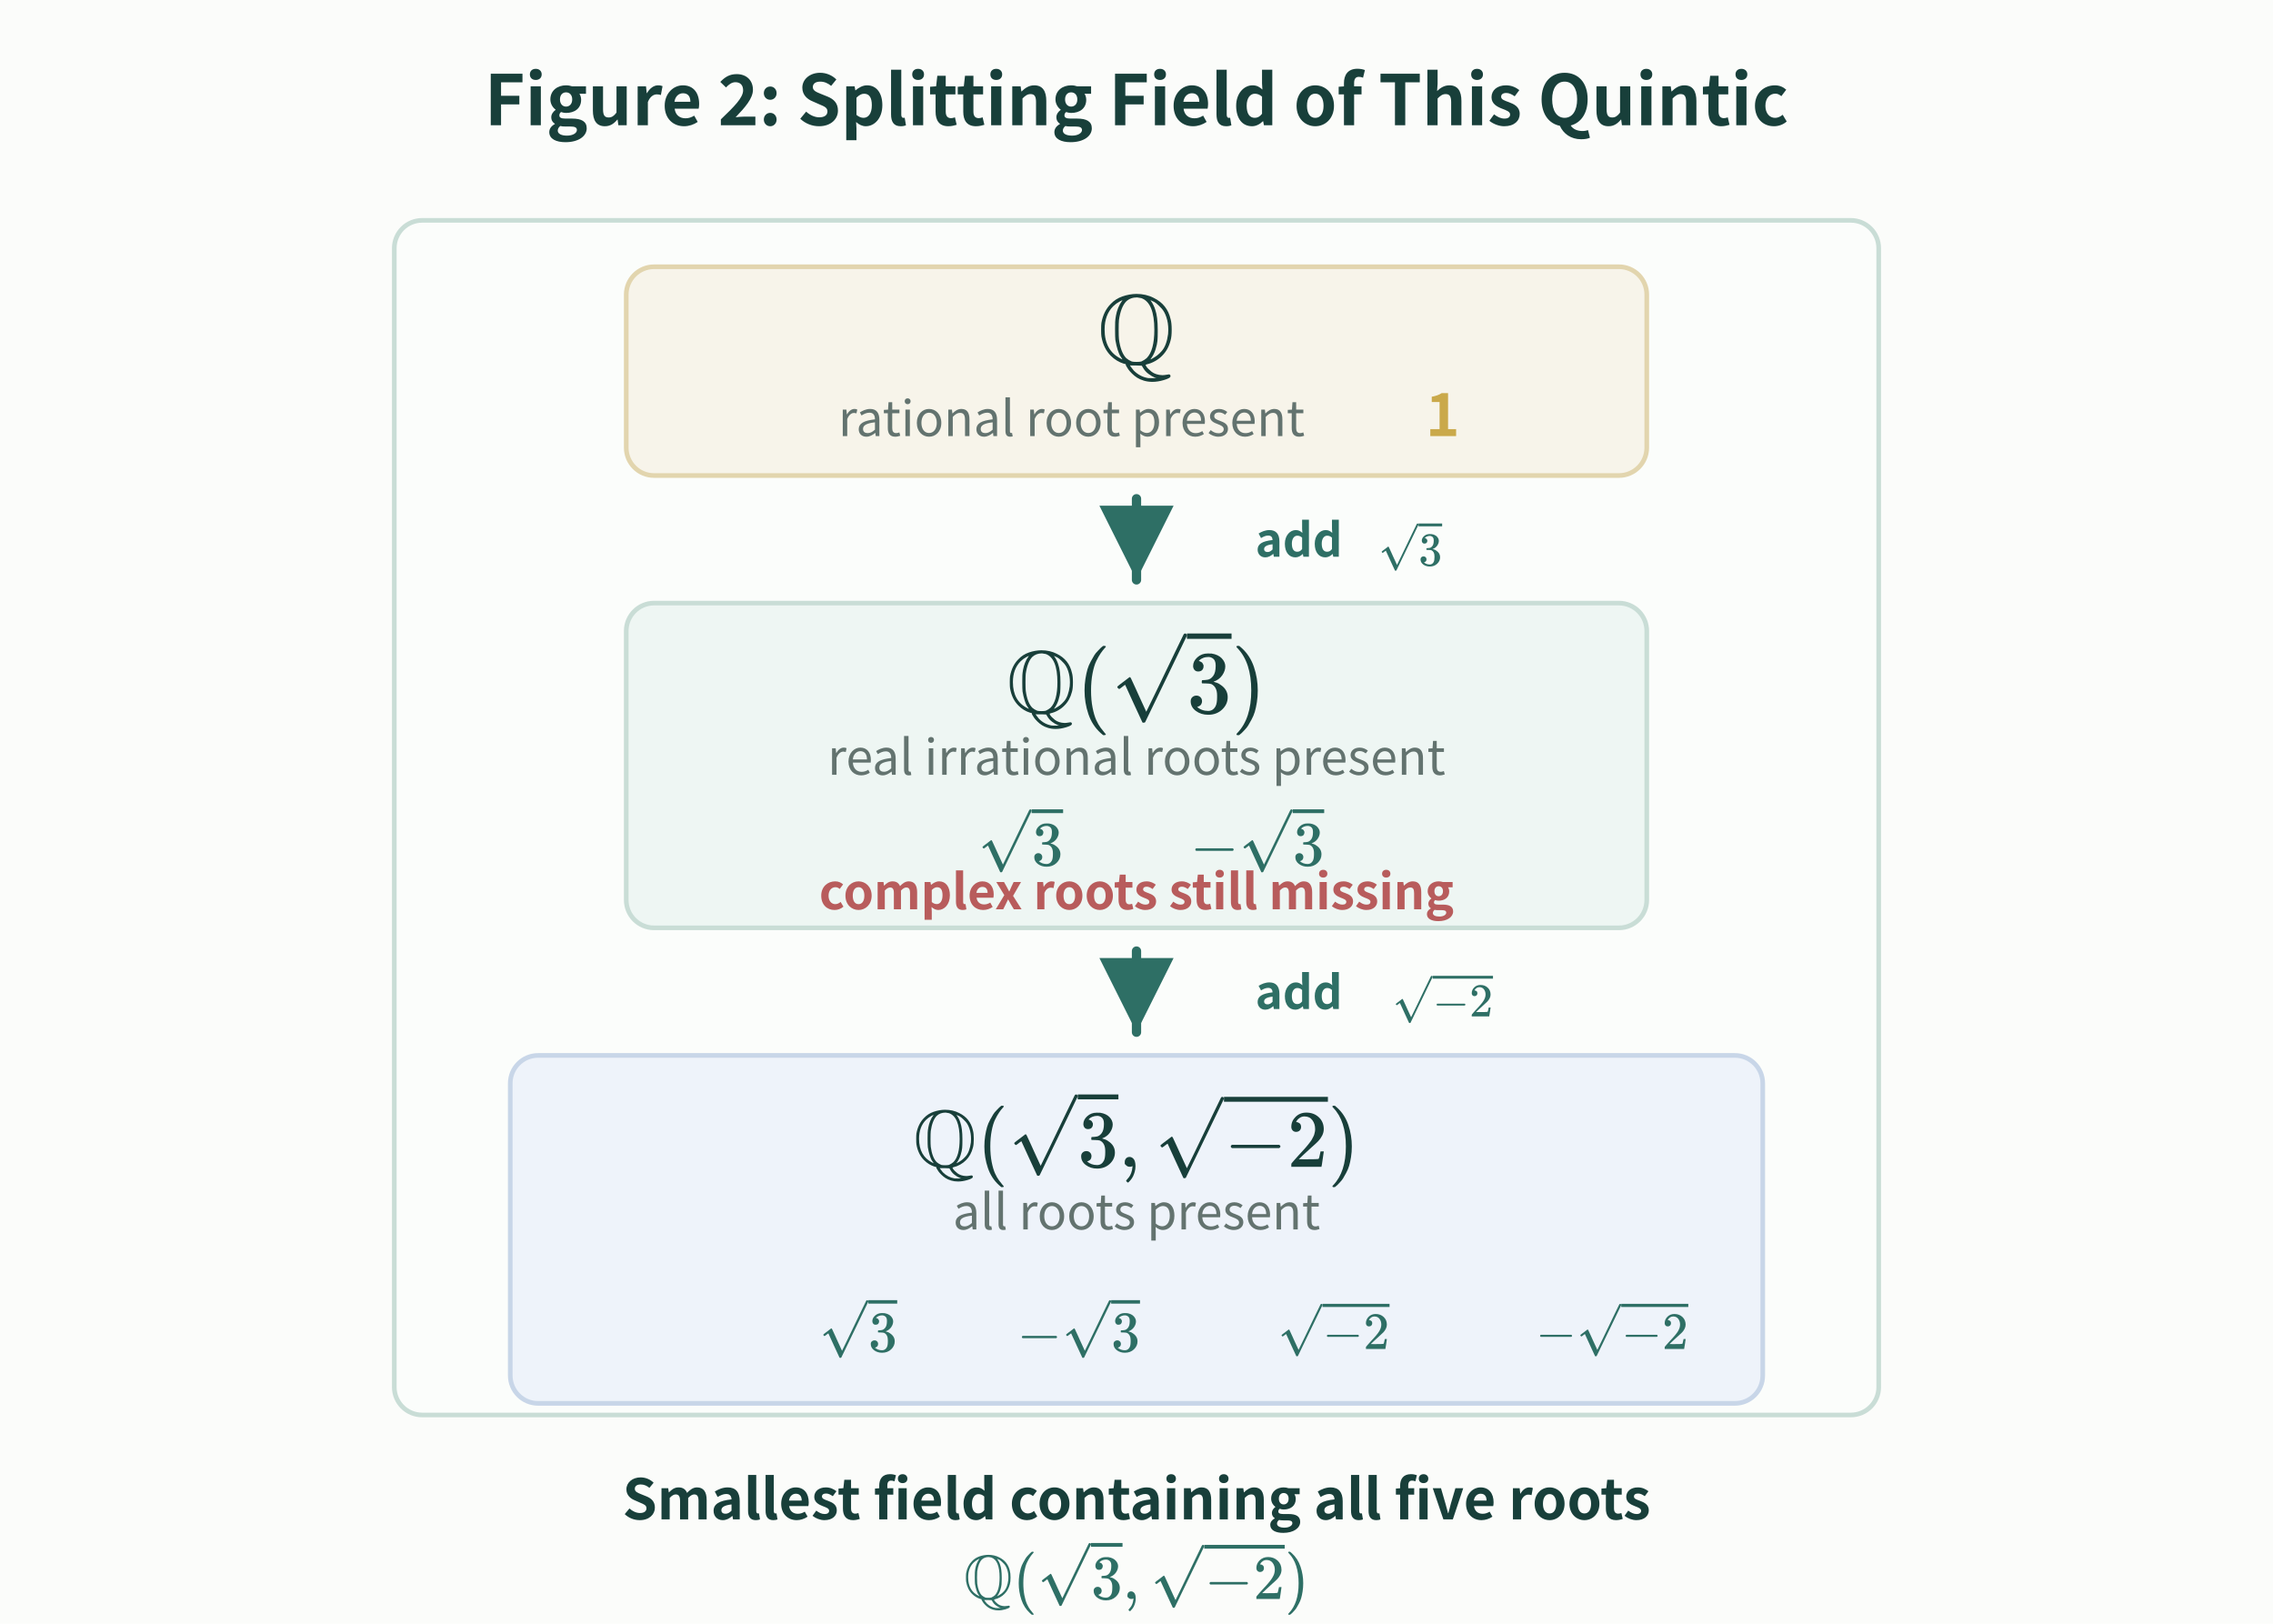
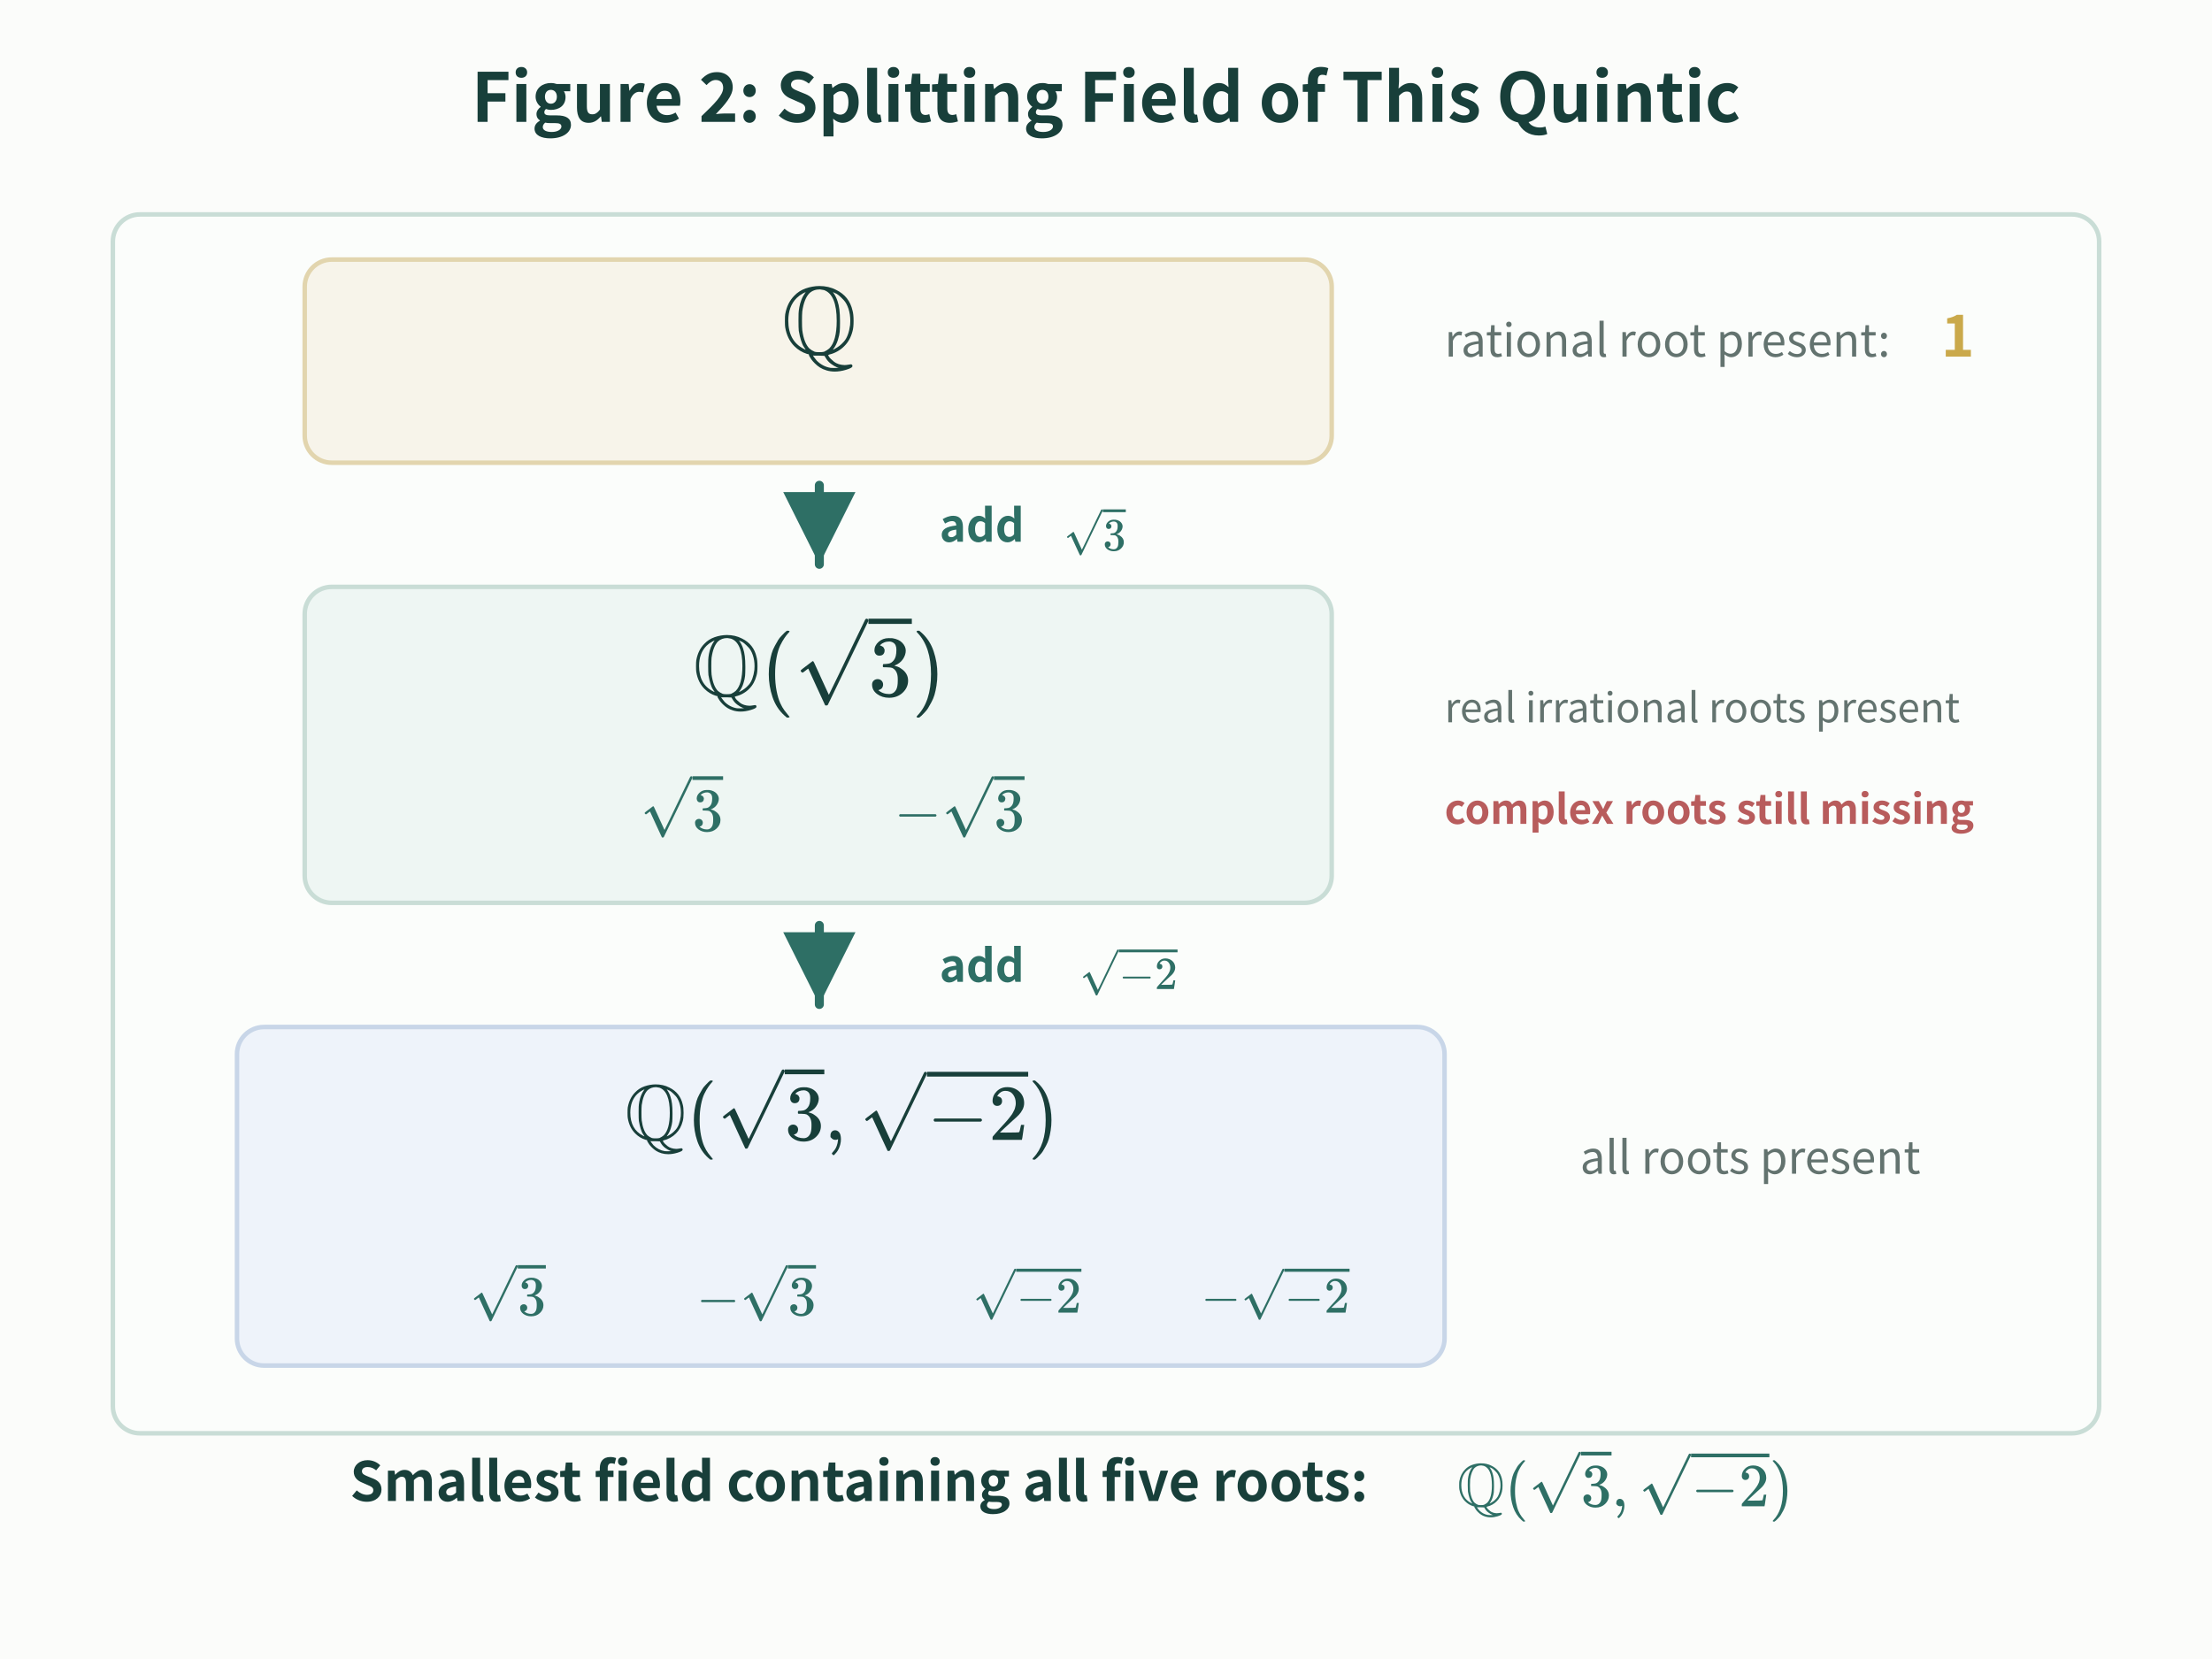
- <svg xmlns="http://www.w3.org/2000/svg" width="980" height="700" viewBox="0 0 980 700" role="img" aria-label="Figure 2: Splitting Field of This Quintic">
+ <svg xmlns="http://www.w3.org/2000/svg" width="980" height="735" viewBox="0 0 980 735" role="img" aria-label="Figure 2: Splitting Field of This Quintic">
  <rect width="100%" height="100%" fill="#fbfcfa" />
  <defs>
    <marker id="arrow" markerWidth="12" markerHeight="12" refX="10" refY="6" orient="auto">
      <path d="M2,2 L10,6 L2,10 Z" fill="#2e6f65" />
    </marker>
  </defs>
  <text x="490" y="54" font-family="Microsoft YaHei, Noto Sans CJK SC, Arial, sans-serif" font-size="30" font-weight="700" fill="#183f3a" text-anchor="middle">Figure 2: Splitting Field of This Quintic</text>
-   <rect x="170" y="95" width="640" height="515" rx="12" fill="#fbfdfb" stroke="#c9ddd6" stroke-width="2" />
-   <rect x="270" y="115" width="440" height="90" rx="12" fill="#f7f4ea" stroke="#e2d5ae" stroke-width="2" />
-   <svg x="473.28" y="126.71" width="33.44" height="37.91" viewBox="0 -701 778 882" color="#183f3a" overflow="visible">
+   <rect x="50" y="95" width="880" height="540" rx="12" fill="#fbfdfb" stroke="#c9ddd6" stroke-width="2" />
+   <rect x="135" y="115" width="455" height="90" rx="12" fill="#f7f4ea" stroke="#e2d5ae" stroke-width="2" />
+   <svg x="346.28" y="126.71" width="33.44" height="37.91" viewBox="0 -701 778 882" color="#183f3a" overflow="visible">
    <g stroke="currentColor" fill="currentColor" stroke-width="0" transform="scale(1,-1)">
      <g data-mml-node="math">
        <g data-mml-node="TeXAtom" data-mjx-texclass="ORD">
          <g data-mml-node="mi">
            <path data-c="211A" d="M480 -10Q480 -13 486 -24T507 -50T541 -80T588 -104T648 -114Q666 -114 688 -110T714 -106Q724 -106 728 -114T729 -130Q723 -145 663 -163T548 -181Q503 -181 463 -169T395 -139T343 -97T307 -56T284 -19L280 -3L262 1Q188 24 131 81Q57 155 37 275Q34 292 34 342T37 410Q58 528 131 601Q179 652 248 676T388 701Q485 701 562 661Q698 595 731 448Q742 410 742 341T731 235Q707 141 646 81Q616 50 575 27T493 -5L480 -10ZM568 342Q568 613 437 659L395 666Q329 666 286 626Q232 570 213 439Q210 408 210 342T213 246Q231 113 286 57Q309 37 342 23Q357 19 389 19Q420 19 437 23Q469 38 491 57Q568 134 568 342ZM174 341V354Q174 393 175 419T183 484T205 561T246 635L249 639Q246 639 224 627T193 608Q189 606 183 601T169 589T155 577Q69 491 69 344Q69 133 231 52Q247 42 247 46Q247 46 246 48Q231 69 222 85T200 141T177 239Q174 269 174 341ZM708 341Q708 410 689 467T640 556T588 606T546 630Q532 638 531 638Q530 638 531 635Q563 590 577 543Q602 472 602 341V316Q602 264 599 230T580 144T531 48Q529 44 532 45T546 52Q575 68 596 84T642 128T683 200T706 299Q708 327 708 341ZM391 -17H333Q329 -15 326 -15Q324 -15 324 -17Q324 -21 362 -68Q424 -130 506 -143Q518 -144 544 -144Q569 -144 577 -143L589 -141L575 -139Q544 -127 509 -101T453 -37L442 -19L391 -17Z" />
          </g>
        </g>
      </g>
    </g>
  </svg>
-   <text x="462" y="188" font-family="Microsoft YaHei, Noto Sans CJK SC, Arial, sans-serif" font-size="21" font-weight="400" fill="#63736f" text-anchor="middle">rational root present</text>
-   <text x="622" y="188" font-family="Microsoft YaHei, Noto Sans CJK SC, Arial, sans-serif" font-size="25" font-weight="700" fill="#caa94b" text-anchor="middle">1</text>
-   <line x1="490" y1="215" x2="490" y2="250" stroke="#2e6f65" stroke-width="4" stroke-linecap="round" marker-end="url(#arrow)" />
-   <text x="560" y="240" font-family="Microsoft YaHei, Noto Sans CJK SC, Arial, sans-serif" font-size="20" font-weight="700" fill="#2e6f65" text-anchor="middle">add</text>
-   <svg x="594.23" y="224.46" width="27.55" height="21.58" viewBox="0 -949 1353 1060" color="#2e6f65" overflow="visible">
-     <g stroke="currentColor" fill="currentColor" stroke-width="0" transform="scale(1,-1)">
-       <g data-mml-node="math">
-         <g data-mml-node="msqrt">
-           <g transform="translate(853,0)">
-             <g data-mml-node="mn">
-               <path data-c="33" d="M127 463Q100 463 85 480T69 524Q69 579 117 622T233 665Q268 665 277 664Q351 652 390 611T430 522Q430 470 396 421T302 350L299 348Q299 347 308 345T337 336T375 315Q457 262 457 175Q457 96 395 37T238 -22Q158 -22 100 21T42 130Q42 158 60 175T105 193Q133 193 151 175T169 130Q169 119 166 110T159 94T148 82T136 74T126 70T118 67L114 66Q165 21 238 21Q293 21 321 74Q338 107 338 175V195Q338 290 274 322Q259 328 213 329L171 330L168 332Q166 335 166 348Q166 366 174 366Q202 366 232 371Q266 376 294 413T322 525V533Q322 590 287 612Q265 626 240 626Q208 626 181 615T143 592T132 580H135Q138 579 143 578T153 573T165 566T175 555T183 540T186 520Q186 498 172 481T127 463Z" />
-             </g>
-           </g>
-           <g data-mml-node="mo" transform="translate(0,89)">
-             <path data-c="221A" d="M95 178Q89 178 81 186T72 200T103 230T169 280T207 309Q209 311 212 311H213Q219 311 227 294T281 177Q300 134 312 108L397 -77Q398 -77 501 136T707 565T814 786Q820 800 834 800Q841 800 846 794T853 782V776L620 293L385 -193Q381 -200 366 -200Q357 -200 354 -197Q352 -195 256 15L160 225L144 214Q129 202 113 190T95 178Z" />
-           </g>
-           <rect width="500" height="60" x="853" y="829" />
-         </g>
-       </g>
-     </g>
-   </svg>
-   <rect x="270" y="260" width="440" height="140" rx="12" fill="#eef6f3" stroke="#c9ddd6" stroke-width="2" />
-   <svg x="434.06" y="270.79" width="111.88" height="46.12" viewBox="0 -949 2909 1199" color="#183f3a" overflow="visible">
+   <text x="640" y="158" font-family="Microsoft YaHei, Noto Sans CJK SC, Arial, sans-serif" font-size="20" font-weight="400" fill="#63736f" text-anchor="start">rational root present:</text>
+   <text x="860" y="158" font-family="Microsoft YaHei, Noto Sans CJK SC, Arial, sans-serif" font-size="25" font-weight="700" fill="#caa94b" text-anchor="start">1</text>
+   <line x1="363" y1="215" x2="363" y2="250" stroke="#2e6f65" stroke-width="4" stroke-linecap="round" marker-end="url(#arrow)" />
+   <text x="435" y="240" font-family="Microsoft YaHei, Noto Sans CJK SC, Arial, sans-serif" font-size="20" font-weight="700" fill="#2e6f65" text-anchor="middle">add</text>
+   <svg x="471.23" y="224.46" width="27.55" height="21.58" viewBox="0 -949 1353 1060" color="#2e6f65" overflow="visible">
+     <g stroke="currentColor" fill="currentColor" stroke-width="0" transform="scale(1,-1)">
+       <g data-mml-node="math">
+         <g data-mml-node="msqrt">
+           <g transform="translate(853,0)">
+             <g data-mml-node="mn">
+               <path data-c="33" d="M127 463Q100 463 85 480T69 524Q69 579 117 622T233 665Q268 665 277 664Q351 652 390 611T430 522Q430 470 396 421T302 350L299 348Q299 347 308 345T337 336T375 315Q457 262 457 175Q457 96 395 37T238 -22Q158 -22 100 21T42 130Q42 158 60 175T105 193Q133 193 151 175T169 130Q169 119 166 110T159 94T148 82T136 74T126 70T118 67L114 66Q165 21 238 21Q293 21 321 74Q338 107 338 175V195Q338 290 274 322Q259 328 213 329L171 330L168 332Q166 335 166 348Q166 366 174 366Q202 366 232 371Q266 376 294 413T322 525V533Q322 590 287 612Q265 626 240 626Q208 626 181 615T143 592T132 580H135Q138 579 143 578T153 573T165 566T175 555T183 540T186 520Q186 498 172 481T127 463Z" />
+             </g>
+           </g>
+           <g data-mml-node="mo" transform="translate(0,89)">
+             <path data-c="221A" d="M95 178Q89 178 81 186T72 200T103 230T169 280T207 309Q209 311 212 311H213Q219 311 227 294T281 177Q300 134 312 108L397 -77Q398 -77 501 136T707 565T814 786Q820 800 834 800Q841 800 846 794T853 782V776L620 293L385 -193Q381 -200 366 -200Q357 -200 354 -197Q352 -195 256 15L160 225L144 214Q129 202 113 190T95 178Z" />
+           </g>
+           <rect width="500" height="60" x="853" y="829" />
+         </g>
+       </g>
+     </g>
+   </svg>
+   <rect x="135" y="260" width="455" height="140" rx="12" fill="#eef6f3" stroke="#c9ddd6" stroke-width="2" />
+   <svg x="307.06" y="271.79" width="111.88" height="46.12" viewBox="0 -949 2909 1199" color="#183f3a" overflow="visible">
    <g stroke="currentColor" fill="currentColor" stroke-width="0" transform="scale(1,-1)">
      <g data-mml-node="math">
        <g data-mml-node="TeXAtom" data-mjx-texclass="ORD">
          <g data-mml-node="mi">
            <path data-c="211A" d="M480 -10Q480 -13 486 -24T507 -50T541 -80T588 -104T648 -114Q666 -114 688 -110T714 -106Q724 -106 728 -114T729 -130Q723 -145 663 -163T548 -181Q503 -181 463 -169T395 -139T343 -97T307 -56T284 -19L280 -3L262 1Q188 24 131 81Q57 155 37 275Q34 292 34 342T37 410Q58 528 131 601Q179 652 248 676T388 701Q485 701 562 661Q698 595 731 448Q742 410 742 341T731 235Q707 141 646 81Q616 50 575 27T493 -5L480 -10ZM568 342Q568 613 437 659L395 666Q329 666 286 626Q232 570 213 439Q210 408 210 342T213 246Q231 113 286 57Q309 37 342 23Q357 19 389 19Q420 19 437 23Q469 38 491 57Q568 134 568 342ZM174 341V354Q174 393 175 419T183 484T205 561T246 635L249 639Q246 639 224 627T193 608Q189 606 183 601T169 589T155 577Q69 491 69 344Q69 133 231 52Q247 42 247 46Q247 46 246 48Q231 69 222 85T200 141T177 239Q174 269 174 341ZM708 341Q708 410 689 467T640 556T588 606T546 630Q532 638 531 638Q530 638 531 635Q563 590 577 543Q602 472 602 341V316Q602 264 599 230T580 144T531 48Q529 44 532 45T546 52Q575 68 596 84T642 128T683 200T706 299Q708 327 708 341ZM391 -17H333Q329 -15 326 -15Q324 -15 324 -17Q324 -21 362 -68Q424 -130 506 -143Q518 -144 544 -144Q569 -144 577 -143L589 -141L575 -139Q544 -127 509 -101T453 -37L442 -19L391 -17Z" />
          </g>
        </g>
        <g data-mml-node="mo" transform="translate(778,0)">
          <path data-c="28" d="M94 250Q94 319 104 381T127 488T164 576T202 643T244 695T277 729T302 750H315H319Q333 750 333 741Q333 738 316 720T275 667T226 581T184 443T167 250T184 58T225 -81T274 -167T316 -220T333 -241Q333 -250 318 -250H315H302L274 -226Q180 -141 137 -14T94 250Z" />
        </g>
        <g data-mml-node="msqrt" transform="translate(1167,0)">
          <g transform="translate(853,0)">
            <g data-mml-node="mn">
              <path data-c="33" d="M127 463Q100 463 85 480T69 524Q69 579 117 622T233 665Q268 665 277 664Q351 652 390 611T430 522Q430 470 396 421T302 350L299 348Q299 347 308 345T337 336T375 315Q457 262 457 175Q457 96 395 37T238 -22Q158 -22 100 21T42 130Q42 158 60 175T105 193Q133 193 151 175T169 130Q169 119 166 110T159 94T148 82T136 74T126 70T118 67L114 66Q165 21 238 21Q293 21 321 74Q338 107 338 175V195Q338 290 274 322Q259 328 213 329L171 330L168 332Q166 335 166 348Q166 366 174 366Q202 366 232 371Q266 376 294 413T322 525V533Q322 590 287 612Q265 626 240 626Q208 626 181 615T143 592T132 580H135Q138 579 143 578T153 573T165 566T175 555T183 540T186 520Q186 498 172 481T127 463Z" />
            </g>
          </g>
          <g data-mml-node="mo" transform="translate(0,89)">
            <path data-c="221A" d="M95 178Q89 178 81 186T72 200T103 230T169 280T207 309Q209 311 212 311H213Q219 311 227 294T281 177Q300 134 312 108L397 -77Q398 -77 501 136T707 565T814 786Q820 800 834 800Q841 800 846 794T853 782V776L620 293L385 -193Q381 -200 366 -200Q357 -200 354 -197Q352 -195 256 15L160 225L144 214Q129 202 113 190T95 178Z" />
          </g>
          <rect width="500" height="60" x="853" y="829" />
        </g>
        <g data-mml-node="mo" transform="translate(2520,0)">
          <path data-c="29" d="M60 749L64 750Q69 750 74 750H86L114 726Q208 641 251 514T294 250Q294 182 284 119T261 12T224 -76T186 -143T145 -194T113 -227T90 -246Q87 -249 86 -250H74Q66 -250 63 -250T58 -247T55 -238Q56 -237 66 -225Q221 -64 221 250T66 725Q56 737 55 738Q55 746 60 749Z" />
        </g>
      </g>
    </g>
  </svg>
-   <text x="490" y="334" font-family="Microsoft YaHei, Noto Sans CJK SC, Arial, sans-serif" font-size="21" font-weight="400" fill="#63736f" text-anchor="middle">real irrational roots present</text>
-   <svg x="421.63" y="347.28" width="36.73" height="28.78" viewBox="0 -949 1353 1060" color="#2e6f65" overflow="visible">
-     <g stroke="currentColor" fill="currentColor" stroke-width="0" transform="scale(1,-1)">
-       <g data-mml-node="math">
-         <g data-mml-node="msqrt">
-           <g transform="translate(853,0)">
-             <g data-mml-node="mn">
-               <path data-c="33" d="M127 463Q100 463 85 480T69 524Q69 579 117 622T233 665Q268 665 277 664Q351 652 390 611T430 522Q430 470 396 421T302 350L299 348Q299 347 308 345T337 336T375 315Q457 262 457 175Q457 96 395 37T238 -22Q158 -22 100 21T42 130Q42 158 60 175T105 193Q133 193 151 175T169 130Q169 119 166 110T159 94T148 82T136 74T126 70T118 67L114 66Q165 21 238 21Q293 21 321 74Q338 107 338 175V195Q338 290 274 322Q259 328 213 329L171 330L168 332Q166 335 166 348Q166 366 174 366Q202 366 232 371Q266 376 294 413T322 525V533Q322 590 287 612Q265 626 240 626Q208 626 181 615T143 592T132 580H135Q138 579 143 578T153 573T165 566T175 555T183 540T186 520Q186 498 172 481T127 463Z" />
-             </g>
-           </g>
-           <g data-mml-node="mo" transform="translate(0,89)">
-             <path data-c="221A" d="M95 178Q89 178 81 186T72 200T103 230T169 280T207 309Q209 311 212 311H213Q219 311 227 294T281 177Q300 134 312 108L397 -77Q398 -77 501 136T707 565T814 786Q820 800 834 800Q841 800 846 794T853 782V776L620 293L385 -193Q381 -200 366 -200Q357 -200 354 -197Q352 -195 256 15L160 225L144 214Q129 202 113 190T95 178Z" />
-           </g>
-           <rect width="500" height="60" x="853" y="829" />
-         </g>
-       </g>
-     </g>
-   </svg>
-   <svg x="513.07" y="347.28" width="57.85" height="28.78" viewBox="0 -949 2131 1060" color="#2e6f65" overflow="visible">
+   <svg x="283.63" y="342.28" width="36.73" height="28.78" viewBox="0 -949 1353 1060" color="#2e6f65" overflow="visible">
+     <g stroke="currentColor" fill="currentColor" stroke-width="0" transform="scale(1,-1)">
+       <g data-mml-node="math">
+         <g data-mml-node="msqrt">
+           <g transform="translate(853,0)">
+             <g data-mml-node="mn">
+               <path data-c="33" d="M127 463Q100 463 85 480T69 524Q69 579 117 622T233 665Q268 665 277 664Q351 652 390 611T430 522Q430 470 396 421T302 350L299 348Q299 347 308 345T337 336T375 315Q457 262 457 175Q457 96 395 37T238 -22Q158 -22 100 21T42 130Q42 158 60 175T105 193Q133 193 151 175T169 130Q169 119 166 110T159 94T148 82T136 74T126 70T118 67L114 66Q165 21 238 21Q293 21 321 74Q338 107 338 175V195Q338 290 274 322Q259 328 213 329L171 330L168 332Q166 335 166 348Q166 366 174 366Q202 366 232 371Q266 376 294 413T322 525V533Q322 590 287 612Q265 626 240 626Q208 626 181 615T143 592T132 580H135Q138 579 143 578T153 573T165 566T175 555T183 540T186 520Q186 498 172 481T127 463Z" />
+             </g>
+           </g>
+           <g data-mml-node="mo" transform="translate(0,89)">
+             <path data-c="221A" d="M95 178Q89 178 81 186T72 200T103 230T169 280T207 309Q209 311 212 311H213Q219 311 227 294T281 177Q300 134 312 108L397 -77Q398 -77 501 136T707 565T814 786Q820 800 834 800Q841 800 846 794T853 782V776L620 293L385 -193Q381 -200 366 -200Q357 -200 354 -197Q352 -195 256 15L160 225L144 214Q129 202 113 190T95 178Z" />
+           </g>
+           <rect width="500" height="60" x="853" y="829" />
+         </g>
+       </g>
+     </g>
+   </svg>
+   <svg x="396.07" y="342.28" width="57.85" height="28.78" viewBox="0 -949 2131 1060" color="#2e6f65" overflow="visible">
    <g stroke="currentColor" fill="currentColor" stroke-width="0" transform="scale(1,-1)">
      <g data-mml-node="math">
        <g data-mml-node="mo">
          <path data-c="2212" d="M84 237T84 250T98 270H679Q694 262 694 250T679 230H98Q84 237 84 250Z" />
        </g>
        <g data-mml-node="msqrt" transform="translate(778,0)">
          <g transform="translate(853,0)">
            <g data-mml-node="mn">
              <path data-c="33" d="M127 463Q100 463 85 480T69 524Q69 579 117 622T233 665Q268 665 277 664Q351 652 390 611T430 522Q430 470 396 421T302 350L299 348Q299 347 308 345T337 336T375 315Q457 262 457 175Q457 96 395 37T238 -22Q158 -22 100 21T42 130Q42 158 60 175T105 193Q133 193 151 175T169 130Q169 119 166 110T159 94T148 82T136 74T126 70T118 67L114 66Q165 21 238 21Q293 21 321 74Q338 107 338 175V195Q338 290 274 322Q259 328 213 329L171 330L168 332Q166 335 166 348Q166 366 174 366Q202 366 232 371Q266 376 294 413T322 525V533Q322 590 287 612Q265 626 240 626Q208 626 181 615T143 592T132 580H135Q138 579 143 578T153 573T165 566T175 555T183 540T186 520Q186 498 172 481T127 463Z" />
            </g>
          </g>
          <g data-mml-node="mo" transform="translate(0,89)">
            <path data-c="221A" d="M95 178Q89 178 81 186T72 200T103 230T169 280T207 309Q209 311 212 311H213Q219 311 227 294T281 177Q300 134 312 108L397 -77Q398 -77 501 136T707 565T814 786Q820 800 834 800Q841 800 846 794T853 782V776L620 293L385 -193Q381 -200 366 -200Q357 -200 354 -197Q352 -195 256 15L160 225L144 214Q129 202 113 190T95 178Z" />
          </g>
          <rect width="500" height="60" x="853" y="829" />
        </g>
      </g>
    </g>
  </svg>
-   <text x="490" y="392" font-family="Microsoft YaHei, Noto Sans CJK SC, Arial, sans-serif" font-size="21" font-weight="700" fill="#b85c5c" text-anchor="middle">complex roots still missing</text>
-   <line x1="490" y1="410" x2="490" y2="445" stroke="#2e6f65" stroke-width="4" stroke-linecap="round" marker-end="url(#arrow)" />
-   <text x="560" y="435" font-family="Microsoft YaHei, Noto Sans CJK SC, Arial, sans-serif" font-size="20" font-weight="700" fill="#2e6f65" text-anchor="middle">add</text>
-   <svg x="600.31" y="419.46" width="43.39" height="21.58" viewBox="0 -919.5 2131 1060" color="#2e6f65" overflow="visible">
-     <g stroke="currentColor" fill="currentColor" stroke-width="0" transform="scale(1,-1)">
-       <g data-mml-node="math">
-         <g data-mml-node="msqrt">
-           <g transform="translate(853,0)">
-             <g data-mml-node="mo">
-               <path data-c="2212" d="M84 237T84 250T98 270H679Q694 262 694 250T679 230H98Q84 237 84 250Z" />
-             </g>
-             <g data-mml-node="mn" transform="translate(778,0)">
-               <path data-c="32" d="M109 429Q82 429 66 447T50 491Q50 562 103 614T235 666Q326 666 387 610T449 465Q449 422 429 383T381 315T301 241Q265 210 201 149L142 93L218 92Q375 92 385 97Q392 99 409 186V189H449V186Q448 183 436 95T421 3V0H50V19V31Q50 38 56 46T86 81Q115 113 136 137Q145 147 170 174T204 211T233 244T261 278T284 308T305 340T320 369T333 401T340 431T343 464Q343 527 309 573T212 619Q179 619 154 602T119 569T109 550Q109 549 114 549Q132 549 151 535T170 489Q170 464 154 447T109 429Z" />
-             </g>
-           </g>
-           <g data-mml-node="mo" transform="translate(0,59.5)">
-             <path data-c="221A" d="M95 178Q89 178 81 186T72 200T103 230T169 280T207 309Q209 311 212 311H213Q219 311 227 294T281 177Q300 134 312 108L397 -77Q398 -77 501 136T707 565T814 786Q820 800 834 800Q841 800 846 794T853 782V776L620 293L385 -193Q381 -200 366 -200Q357 -200 354 -197Q352 -195 256 15L160 225L144 214Q129 202 113 190T95 178Z" />
-           </g>
-           <rect width="1278" height="60" x="853" y="799.5" />
-         </g>
-       </g>
-     </g>
-   </svg>
-   <rect x="220" y="455" width="540" height="150" rx="12" fill="#eef3fa" stroke="#c8d6e8" stroke-width="2" />
-   <svg x="393.83" y="469.72" width="192.34" height="42.05" viewBox="0 -949 5484.7 1199" color="#183f3a" overflow="visible">
+   <text x="640" y="320" font-family="Microsoft YaHei, Noto Sans CJK SC, Arial, sans-serif" font-size="18" font-weight="400" fill="#63736f" text-anchor="start">real irrational roots present</text>
+   <text x="640" y="365" font-family="Microsoft YaHei, Noto Sans CJK SC, Arial, sans-serif" font-size="18" font-weight="700" fill="#b85c5c" text-anchor="start">complex roots still missing</text>
+   <line x1="363" y1="410" x2="363" y2="445" stroke="#2e6f65" stroke-width="4" stroke-linecap="round" marker-end="url(#arrow)" />
+   <text x="435" y="435" font-family="Microsoft YaHei, Noto Sans CJK SC, Arial, sans-serif" font-size="20" font-weight="700" fill="#2e6f65" text-anchor="middle">add</text>
+   <svg x="478.31" y="419.46" width="43.39" height="21.58" viewBox="0 -919.5 2131 1060" color="#2e6f65" overflow="visible">
+     <g stroke="currentColor" fill="currentColor" stroke-width="0" transform="scale(1,-1)">
+       <g data-mml-node="math">
+         <g data-mml-node="msqrt">
+           <g transform="translate(853,0)">
+             <g data-mml-node="mo">
+               <path data-c="2212" d="M84 237T84 250T98 270H679Q694 262 694 250T679 230H98Q84 237 84 250Z" />
+             </g>
+             <g data-mml-node="mn" transform="translate(778,0)">
+               <path data-c="32" d="M109 429Q82 429 66 447T50 491Q50 562 103 614T235 666Q326 666 387 610T449 465Q449 422 429 383T381 315T301 241Q265 210 201 149L142 93L218 92Q375 92 385 97Q392 99 409 186V189H449V186Q448 183 436 95T421 3V0H50V19V31Q50 38 56 46T86 81Q115 113 136 137Q145 147 170 174T204 211T233 244T261 278T284 308T305 340T320 369T333 401T340 431T343 464Q343 527 309 573T212 619Q179 619 154 602T119 569T109 550Q109 549 114 549Q132 549 151 535T170 489Q170 464 154 447T109 429Z" />
+             </g>
+           </g>
+           <g data-mml-node="mo" transform="translate(0,59.5)">
+             <path data-c="221A" d="M95 178Q89 178 81 186T72 200T103 230T169 280T207 309Q209 311 212 311H213Q219 311 227 294T281 177Q300 134 312 108L397 -77Q398 -77 501 136T707 565T814 786Q820 800 834 800Q841 800 846 794T853 782V776L620 293L385 -193Q381 -200 366 -200Q357 -200 354 -197Q352 -195 256 15L160 225L144 214Q129 202 113 190T95 178Z" />
+           </g>
+           <rect width="1278" height="60" x="853" y="799.5" />
+         </g>
+       </g>
+     </g>
+   </svg>
+   <rect x="105" y="455" width="535" height="150" rx="12" fill="#eef3fa" stroke="#c8d6e8" stroke-width="2" />
+   <svg x="276.83" y="471.72" width="192.34" height="42.05" viewBox="0 -949 5484.7 1199" color="#183f3a" overflow="visible">
    <g stroke="currentColor" fill="currentColor" stroke-width="0" transform="scale(1,-1)">
      <g data-mml-node="math">
        <g data-mml-node="TeXAtom" data-mjx-texclass="ORD">
          <g data-mml-node="mi">
            <path data-c="211A" d="M480 -10Q480 -13 486 -24T507 -50T541 -80T588 -104T648 -114Q666 -114 688 -110T714 -106Q724 -106 728 -114T729 -130Q723 -145 663 -163T548 -181Q503 -181 463 -169T395 -139T343 -97T307 -56T284 -19L280 -3L262 1Q188 24 131 81Q57 155 37 275Q34 292 34 342T37 410Q58 528 131 601Q179 652 248 676T388 701Q485 701 562 661Q698 595 731 448Q742 410 742 341T731 235Q707 141 646 81Q616 50 575 27T493 -5L480 -10ZM568 342Q568 613 437 659L395 666Q329 666 286 626Q232 570 213 439Q210 408 210 342T213 246Q231 113 286 57Q309 37 342 23Q357 19 389 19Q420 19 437 23Q469 38 491 57Q568 134 568 342ZM174 341V354Q174 393 175 419T183 484T205 561T246 635L249 639Q246 639 224 627T193 608Q189 606 183 601T169 589T155 577Q69 491 69 344Q69 133 231 52Q247 42 247 46Q247 46 246 48Q231 69 222 85T200 141T177 239Q174 269 174 341ZM708 341Q708 410 689 467T640 556T588 606T546 630Q532 638 531 638Q530 638 531 635Q563 590 577 543Q602 472 602 341V316Q602 264 599 230T580 144T531 48Q529 44 532 45T546 52Q575 68 596 84T642 128T683 200T706 299Q708 327 708 341ZM391 -17H333Q329 -15 326 -15Q324 -15 324 -17Q324 -21 362 -68Q424 -130 506 -143Q518 -144 544 -144Q569 -144 577 -143L589 -141L575 -139Q544 -127 509 -101T453 -37L442 -19L391 -17Z" />
          </g>
        </g>
        <g data-mml-node="mo" transform="translate(778,0)">
          <path data-c="28" d="M94 250Q94 319 104 381T127 488T164 576T202 643T244 695T277 729T302 750H315H319Q333 750 333 741Q333 738 316 720T275 667T226 581T184 443T167 250T184 58T225 -81T274 -167T316 -220T333 -241Q333 -250 318 -250H315H302L274 -226Q180 -141 137 -14T94 250Z" />
        </g>
        <g data-mml-node="msqrt" transform="translate(1167,0)">
          <g transform="translate(853,0)">
            <g data-mml-node="mn">
              <path data-c="33" d="M127 463Q100 463 85 480T69 524Q69 579 117 622T233 665Q268 665 277 664Q351 652 390 611T430 522Q430 470 396 421T302 350L299 348Q299 347 308 345T337 336T375 315Q457 262 457 175Q457 96 395 37T238 -22Q158 -22 100 21T42 130Q42 158 60 175T105 193Q133 193 151 175T169 130Q169 119 166 110T159 94T148 82T136 74T126 70T118 67L114 66Q165 21 238 21Q293 21 321 74Q338 107 338 175V195Q338 290 274 322Q259 328 213 329L171 330L168 332Q166 335 166 348Q166 366 174 366Q202 366 232 371Q266 376 294 413T322 525V533Q322 590 287 612Q265 626 240 626Q208 626 181 615T143 592T132 580H135Q138 579 143 578T153 573T165 566T175 555T183 540T186 520Q186 498 172 481T127 463Z" />
            </g>
          </g>
          <g data-mml-node="mo" transform="translate(0,89)">
            <path data-c="221A" d="M95 178Q89 178 81 186T72 200T103 230T169 280T207 309Q209 311 212 311H213Q219 311 227 294T281 177Q300 134 312 108L397 -77Q398 -77 501 136T707 565T814 786Q820 800 834 800Q841 800 846 794T853 782V776L620 293L385 -193Q381 -200 366 -200Q357 -200 354 -197Q352 -195 256 15L160 225L144 214Q129 202 113 190T95 178Z" />
          </g>
          <rect width="500" height="60" x="853" y="829" />
        </g>
        <g data-mml-node="mo" transform="translate(2520,0)">
          <path data-c="2C" d="M78 35T78 60T94 103T137 121Q165 121 187 96T210 8Q210 -27 201 -60T180 -117T154 -158T130 -185T117 -194Q113 -194 104 -185T95 -172Q95 -168 106 -156T131 -126T157 -76T173 -3V9L172 8Q170 7 167 6T161 3T152 1T140 0Q113 0 96 17Z" />
        </g>
        <g data-mml-node="msqrt" transform="translate(2964.7,0)">
          <g transform="translate(853,0)">
            <g data-mml-node="mo">
              <path data-c="2212" d="M84 237T84 250T98 270H679Q694 262 694 250T679 230H98Q84 237 84 250Z" />
            </g>
            <g data-mml-node="mn" transform="translate(778,0)">
              <path data-c="32" d="M109 429Q82 429 66 447T50 491Q50 562 103 614T235 666Q326 666 387 610T449 465Q449 422 429 383T381 315T301 241Q265 210 201 149L142 93L218 92Q375 92 385 97Q392 99 409 186V189H449V186Q448 183 436 95T421 3V0H50V19V31Q50 38 56 46T86 81Q115 113 136 137Q145 147 170 174T204 211T233 244T261 278T284 308T305 340T320 369T333 401T340 431T343 464Q343 527 309 573T212 619Q179 619 154 602T119 569T109 550Q109 549 114 549Q132 549 151 535T170 489Q170 464 154 447T109 429Z" />
            </g>
          </g>
          <g data-mml-node="mo" transform="translate(0,59.5)">
            <path data-c="221A" d="M95 178Q89 178 81 186T72 200T103 230T169 280T207 309Q209 311 212 311H213Q219 311 227 294T281 177Q300 134 312 108L397 -77Q398 -77 501 136T707 565T814 786Q820 800 834 800Q841 800 846 794T853 782V776L620 293L385 -193Q381 -200 366 -200Q357 -200 354 -197Q352 -195 256 15L160 225L144 214Q129 202 113 190T95 178Z" />
          </g>
          <rect width="1278" height="60" x="853" y="799.5" />
        </g>
        <g data-mml-node="mo" transform="translate(5095.7,0)">
          <path data-c="29" d="M60 749L64 750Q69 750 74 750H86L114 726Q208 641 251 514T294 250Q294 182 284 119T261 12T224 -76T186 -143T145 -194T113 -227T90 -246Q87 -249 86 -250H74Q66 -250 63 -250T58 -247T55 -238Q56 -237 66 -225Q221 -64 221 250T66 725Q56 737 55 738Q55 746 60 749Z" />
        </g>
      </g>
    </g>
  </svg>
-   <text x="490" y="530" font-family="Microsoft YaHei, Noto Sans CJK SC, Arial, sans-serif" font-size="21" font-weight="400" fill="#63736f" text-anchor="middle">all roots present</text>
-   <svg x="353.16" y="559.01" width="33.67" height="26.38" viewBox="0 -949 1353 1060" color="#2e6f65" overflow="visible">
-     <g stroke="currentColor" fill="currentColor" stroke-width="0" transform="scale(1,-1)">
-       <g data-mml-node="math">
-         <g data-mml-node="msqrt">
-           <g transform="translate(853,0)">
-             <g data-mml-node="mn">
-               <path data-c="33" d="M127 463Q100 463 85 480T69 524Q69 579 117 622T233 665Q268 665 277 664Q351 652 390 611T430 522Q430 470 396 421T302 350L299 348Q299 347 308 345T337 336T375 315Q457 262 457 175Q457 96 395 37T238 -22Q158 -22 100 21T42 130Q42 158 60 175T105 193Q133 193 151 175T169 130Q169 119 166 110T159 94T148 82T136 74T126 70T118 67L114 66Q165 21 238 21Q293 21 321 74Q338 107 338 175V195Q338 290 274 322Q259 328 213 329L171 330L168 332Q166 335 166 348Q166 366 174 366Q202 366 232 371Q266 376 294 413T322 525V533Q322 590 287 612Q265 626 240 626Q208 626 181 615T143 592T132 580H135Q138 579 143 578T153 573T165 566T175 555T183 540T186 520Q186 498 172 481T127 463Z" />
-             </g>
-           </g>
-           <g data-mml-node="mo" transform="translate(0,89)">
-             <path data-c="221A" d="M95 178Q89 178 81 186T72 200T103 230T169 280T207 309Q209 311 212 311H213Q219 311 227 294T281 177Q300 134 312 108L397 -77Q398 -77 501 136T707 565T814 786Q820 800 834 800Q841 800 846 794T853 782V776L620 293L385 -193Q381 -200 366 -200Q357 -200 354 -197Q352 -195 256 15L160 225L144 214Q129 202 113 190T95 178Z" />
-           </g>
-           <rect width="500" height="60" x="853" y="829" />
-         </g>
-       </g>
-     </g>
-   </svg>
-   <svg x="438.48" y="559.01" width="53.03" height="26.38" viewBox="0 -949 2131 1060" color="#2e6f65" overflow="visible">
+   <svg x="208.16" y="559.01" width="33.67" height="26.38" viewBox="0 -949 1353 1060" color="#2e6f65" overflow="visible">
+     <g stroke="currentColor" fill="currentColor" stroke-width="0" transform="scale(1,-1)">
+       <g data-mml-node="math">
+         <g data-mml-node="msqrt">
+           <g transform="translate(853,0)">
+             <g data-mml-node="mn">
+               <path data-c="33" d="M127 463Q100 463 85 480T69 524Q69 579 117 622T233 665Q268 665 277 664Q351 652 390 611T430 522Q430 470 396 421T302 350L299 348Q299 347 308 345T337 336T375 315Q457 262 457 175Q457 96 395 37T238 -22Q158 -22 100 21T42 130Q42 158 60 175T105 193Q133 193 151 175T169 130Q169 119 166 110T159 94T148 82T136 74T126 70T118 67L114 66Q165 21 238 21Q293 21 321 74Q338 107 338 175V195Q338 290 274 322Q259 328 213 329L171 330L168 332Q166 335 166 348Q166 366 174 366Q202 366 232 371Q266 376 294 413T322 525V533Q322 590 287 612Q265 626 240 626Q208 626 181 615T143 592T132 580H135Q138 579 143 578T153 573T165 566T175 555T183 540T186 520Q186 498 172 481T127 463Z" />
+             </g>
+           </g>
+           <g data-mml-node="mo" transform="translate(0,89)">
+             <path data-c="221A" d="M95 178Q89 178 81 186T72 200T103 230T169 280T207 309Q209 311 212 311H213Q219 311 227 294T281 177Q300 134 312 108L397 -77Q398 -77 501 136T707 565T814 786Q820 800 834 800Q841 800 846 794T853 782V776L620 293L385 -193Q381 -200 366 -200Q357 -200 354 -197Q352 -195 256 15L160 225L144 214Q129 202 113 190T95 178Z" />
+           </g>
+           <rect width="500" height="60" x="853" y="829" />
+         </g>
+       </g>
+     </g>
+   </svg>
+   <svg x="308.48" y="559.01" width="53.03" height="26.38" viewBox="0 -949 2131 1060" color="#2e6f65" overflow="visible">
    <g stroke="currentColor" fill="currentColor" stroke-width="0" transform="scale(1,-1)">
      <g data-mml-node="math">
        <g data-mml-node="mo">
          <path data-c="2212" d="M84 237T84 250T98 270H679Q694 262 694 250T679 230H98Q84 237 84 250Z" />
        </g>
        <g data-mml-node="msqrt" transform="translate(778,0)">
          <g transform="translate(853,0)">
            <g data-mml-node="mn">
              <path data-c="33" d="M127 463Q100 463 85 480T69 524Q69 579 117 622T233 665Q268 665 277 664Q351 652 390 611T430 522Q430 470 396 421T302 350L299 348Q299 347 308 345T337 336T375 315Q457 262 457 175Q457 96 395 37T238 -22Q158 -22 100 21T42 130Q42 158 60 175T105 193Q133 193 151 175T169 130Q169 119 166 110T159 94T148 82T136 74T126 70T118 67L114 66Q165 21 238 21Q293 21 321 74Q338 107 338 175V195Q338 290 274 322Q259 328 213 329L171 330L168 332Q166 335 166 348Q166 366 174 366Q202 366 232 371Q266 376 294 413T322 525V533Q322 590 287 612Q265 626 240 626Q208 626 181 615T143 592T132 580H135Q138 579 143 578T153 573T165 566T175 555T183 540T186 520Q186 498 172 481T127 463Z" />
            </g>
          </g>
          <g data-mml-node="mo" transform="translate(0,89)">
            <path data-c="221A" d="M95 178Q89 178 81 186T72 200T103 230T169 280T207 309Q209 311 212 311H213Q219 311 227 294T281 177Q300 134 312 108L397 -77Q398 -77 501 136T707 565T814 786Q820 800 834 800Q841 800 846 794T853 782V776L620 293L385 -193Q381 -200 366 -200Q357 -200 354 -197Q352 -195 256 15L160 225L144 214Q129 202 113 190T95 178Z" />
          </g>
          <rect width="500" height="60" x="853" y="829" />
        </g>
      </g>
    </g>
  </svg>
-   <svg x="550.89" y="560.73" width="48.21" height="23.98" viewBox="0 -919.5 2131 1060" color="#2e6f65" overflow="visible">
-     <g stroke="currentColor" fill="currentColor" stroke-width="0" transform="scale(1,-1)">
-       <g data-mml-node="math">
-         <g data-mml-node="msqrt">
-           <g transform="translate(853,0)">
-             <g data-mml-node="mo">
-               <path data-c="2212" d="M84 237T84 250T98 270H679Q694 262 694 250T679 230H98Q84 237 84 250Z" />
-             </g>
-             <g data-mml-node="mn" transform="translate(778,0)">
-               <path data-c="32" d="M109 429Q82 429 66 447T50 491Q50 562 103 614T235 666Q326 666 387 610T449 465Q449 422 429 383T381 315T301 241Q265 210 201 149L142 93L218 92Q375 92 385 97Q392 99 409 186V189H449V186Q448 183 436 95T421 3V0H50V19V31Q50 38 56 46T86 81Q115 113 136 137Q145 147 170 174T204 211T233 244T261 278T284 308T305 340T320 369T333 401T340 431T343 464Q343 527 309 573T212 619Q179 619 154 602T119 569T109 550Q109 549 114 549Q132 549 151 535T170 489Q170 464 154 447T109 429Z" />
-             </g>
-           </g>
-           <g data-mml-node="mo" transform="translate(0,59.5)">
-             <path data-c="221A" d="M95 178Q89 178 81 186T72 200T103 230T169 280T207 309Q209 311 212 311H213Q219 311 227 294T281 177Q300 134 312 108L397 -77Q398 -77 501 136T707 565T814 786Q820 800 834 800Q841 800 846 794T853 782V776L620 293L385 -193Q381 -200 366 -200Q357 -200 354 -197Q352 -195 256 15L160 225L144 214Q129 202 113 190T95 178Z" />
-           </g>
-           <rect width="1278" height="60" x="853" y="799.5" />
-         </g>
-       </g>
-     </g>
-   </svg>
-   <svg x="662.10" y="560.73" width="65.81" height="23.98" viewBox="0 -919.5 2909 1060" color="#2e6f65" overflow="visible">
+   <svg x="430.89" y="560.73" width="48.21" height="23.98" viewBox="0 -919.5 2131 1060" color="#2e6f65" overflow="visible">
+     <g stroke="currentColor" fill="currentColor" stroke-width="0" transform="scale(1,-1)">
+       <g data-mml-node="math">
+         <g data-mml-node="msqrt">
+           <g transform="translate(853,0)">
+             <g data-mml-node="mo">
+               <path data-c="2212" d="M84 237T84 250T98 270H679Q694 262 694 250T679 230H98Q84 237 84 250Z" />
+             </g>
+             <g data-mml-node="mn" transform="translate(778,0)">
+               <path data-c="32" d="M109 429Q82 429 66 447T50 491Q50 562 103 614T235 666Q326 666 387 610T449 465Q449 422 429 383T381 315T301 241Q265 210 201 149L142 93L218 92Q375 92 385 97Q392 99 409 186V189H449V186Q448 183 436 95T421 3V0H50V19V31Q50 38 56 46T86 81Q115 113 136 137Q145 147 170 174T204 211T233 244T261 278T284 308T305 340T320 369T333 401T340 431T343 464Q343 527 309 573T212 619Q179 619 154 602T119 569T109 550Q109 549 114 549Q132 549 151 535T170 489Q170 464 154 447T109 429Z" />
+             </g>
+           </g>
+           <g data-mml-node="mo" transform="translate(0,59.5)">
+             <path data-c="221A" d="M95 178Q89 178 81 186T72 200T103 230T169 280T207 309Q209 311 212 311H213Q219 311 227 294T281 177Q300 134 312 108L397 -77Q398 -77 501 136T707 565T814 786Q820 800 834 800Q841 800 846 794T853 782V776L620 293L385 -193Q381 -200 366 -200Q357 -200 354 -197Q352 -195 256 15L160 225L144 214Q129 202 113 190T95 178Z" />
+           </g>
+           <rect width="1278" height="60" x="853" y="799.5" />
+         </g>
+       </g>
+     </g>
+   </svg>
+   <svg x="532.10" y="560.73" width="65.81" height="23.98" viewBox="0 -919.5 2909 1060" color="#2e6f65" overflow="visible">
    <g stroke="currentColor" fill="currentColor" stroke-width="0" transform="scale(1,-1)">
      <g data-mml-node="math">
        <g data-mml-node="mo">
          <path data-c="2212" d="M84 237T84 250T98 270H679Q694 262 694 250T679 230H98Q84 237 84 250Z" />
        </g>
        <g data-mml-node="msqrt" transform="translate(778,0)">
          <g transform="translate(853,0)">
            <g data-mml-node="mo">
              <path data-c="2212" d="M84 237T84 250T98 270H679Q694 262 694 250T679 230H98Q84 237 84 250Z" />
            </g>
            <g data-mml-node="mn" transform="translate(778,0)">
              <path data-c="32" d="M109 429Q82 429 66 447T50 491Q50 562 103 614T235 666Q326 666 387 610T449 465Q449 422 429 383T381 315T301 241Q265 210 201 149L142 93L218 92Q375 92 385 97Q392 99 409 186V189H449V186Q448 183 436 95T421 3V0H50V19V31Q50 38 56 46T86 81Q115 113 136 137Q145 147 170 174T204 211T233 244T261 278T284 308T305 340T320 369T333 401T340 431T343 464Q343 527 309 573T212 619Q179 619 154 602T119 569T109 550Q109 549 114 549Q132 549 151 535T170 489Q170 464 154 447T109 429Z" />
            </g>
          </g>
          <g data-mml-node="mo" transform="translate(0,59.5)">
            <path data-c="221A" d="M95 178Q89 178 81 186T72 200T103 230T169 280T207 309Q209 311 212 311H213Q219 311 227 294T281 177Q300 134 312 108L397 -77Q398 -77 501 136T707 565T814 786Q820 800 834 800Q841 800 846 794T853 782V776L620 293L385 -193Q381 -200 366 -200Q357 -200 354 -197Q352 -195 256 15L160 225L144 214Q129 202 113 190T95 178Z" />
          </g>
          <rect width="1278" height="60" x="853" y="799.5" />
        </g>
      </g>
    </g>
  </svg>
-   <text x="490" y="655" font-family="Microsoft YaHei, Noto Sans CJK SC, Arial, sans-serif" font-size="24" font-weight="700" fill="#183f3a" text-anchor="middle">Smallest field containing all five roots</text>
-   <svg x="415.55" y="663.56" width="148.91" height="32.56" viewBox="0 -949 5484.7 1199" color="#2e6f65" overflow="visible">
+   <text x="700" y="520" font-family="Microsoft YaHei, Noto Sans CJK SC, Arial, sans-serif" font-size="20" font-weight="400" fill="#63736f" text-anchor="start">all roots present</text>
+   <text x="155" y="665" font-family="Microsoft YaHei, Noto Sans CJK SC, Arial, sans-serif" font-size="24" font-weight="700" fill="#183f3a" text-anchor="start">Smallest field containing all five roots:</text>
+   <svg x="645.55" y="641.56" width="148.91" height="32.56" viewBox="0 -949 5484.7 1199" color="#2e6f65" overflow="visible">
    <g stroke="currentColor" fill="currentColor" stroke-width="0" transform="scale(1,-1)">
      <g data-mml-node="math">
        <g data-mml-node="TeXAtom" data-mjx-texclass="ORD">
          <g data-mml-node="mi">
            <path data-c="211A" d="M480 -10Q480 -13 486 -24T507 -50T541 -80T588 -104T648 -114Q666 -114 688 -110T714 -106Q724 -106 728 -114T729 -130Q723 -145 663 -163T548 -181Q503 -181 463 -169T395 -139T343 -97T307 -56T284 -19L280 -3L262 1Q188 24 131 81Q57 155 37 275Q34 292 34 342T37 410Q58 528 131 601Q179 652 248 676T388 701Q485 701 562 661Q698 595 731 448Q742 410 742 341T731 235Q707 141 646 81Q616 50 575 27T493 -5L480 -10ZM568 342Q568 613 437 659L395 666Q329 666 286 626Q232 570 213 439Q210 408 210 342T213 246Q231 113 286 57Q309 37 342 23Q357 19 389 19Q420 19 437 23Q469 38 491 57Q568 134 568 342ZM174 341V354Q174 393 175 419T183 484T205 561T246 635L249 639Q246 639 224 627T193 608Q189 606 183 601T169 589T155 577Q69 491 69 344Q69 133 231 52Q247 42 247 46Q247 46 246 48Q231 69 222 85T200 141T177 239Q174 269 174 341ZM708 341Q708 410 689 467T640 556T588 606T546 630Q532 638 531 638Q530 638 531 635Q563 590 577 543Q602 472 602 341V316Q602 264 599 230T580 144T531 48Q529 44 532 45T546 52Q575 68 596 84T642 128T683 200T706 299Q708 327 708 341ZM391 -17H333Q329 -15 326 -15Q324 -15 324 -17Q324 -21 362 -68Q424 -130 506 -143Q518 -144 544 -144Q569 -144 577 -143L589 -141L575 -139Q544 -127 509 -101T453 -37L442 -19L391 -17Z" />
          </g>
        </g>
        <g data-mml-node="mo" transform="translate(778,0)">
          <path data-c="28" d="M94 250Q94 319 104 381T127 488T164 576T202 643T244 695T277 729T302 750H315H319Q333 750 333 741Q333 738 316 720T275 667T226 581T184 443T167 250T184 58T225 -81T274 -167T316 -220T333 -241Q333 -250 318 -250H315H302L274 -226Q180 -141 137 -14T94 250Z" />
        </g>
        <g data-mml-node="msqrt" transform="translate(1167,0)">
          <g transform="translate(853,0)">
            <g data-mml-node="mn">
              <path data-c="33" d="M127 463Q100 463 85 480T69 524Q69 579 117 622T233 665Q268 665 277 664Q351 652 390 611T430 522Q430 470 396 421T302 350L299 348Q299 347 308 345T337 336T375 315Q457 262 457 175Q457 96 395 37T238 -22Q158 -22 100 21T42 130Q42 158 60 175T105 193Q133 193 151 175T169 130Q169 119 166 110T159 94T148 82T136 74T126 70T118 67L114 66Q165 21 238 21Q293 21 321 74Q338 107 338 175V195Q338 290 274 322Q259 328 213 329L171 330L168 332Q166 335 166 348Q166 366 174 366Q202 366 232 371Q266 376 294 413T322 525V533Q322 590 287 612Q265 626 240 626Q208 626 181 615T143 592T132 580H135Q138 579 143 578T153 573T165 566T175 555T183 540T186 520Q186 498 172 481T127 463Z" />
            </g>
          </g>
          <g data-mml-node="mo" transform="translate(0,89)">
            <path data-c="221A" d="M95 178Q89 178 81 186T72 200T103 230T169 280T207 309Q209 311 212 311H213Q219 311 227 294T281 177Q300 134 312 108L397 -77Q398 -77 501 136T707 565T814 786Q820 800 834 800Q841 800 846 794T853 782V776L620 293L385 -193Q381 -200 366 -200Q357 -200 354 -197Q352 -195 256 15L160 225L144 214Q129 202 113 190T95 178Z" />
          </g>
          <rect width="500" height="60" x="853" y="829" />
        </g>
        <g data-mml-node="mo" transform="translate(2520,0)">
          <path data-c="2C" d="M78 35T78 60T94 103T137 121Q165 121 187 96T210 8Q210 -27 201 -60T180 -117T154 -158T130 -185T117 -194Q113 -194 104 -185T95 -172Q95 -168 106 -156T131 -126T157 -76T173 -3V9L172 8Q170 7 167 6T161 3T152 1T140 0Q113 0 96 17Z" />
        </g>
        <g data-mml-node="msqrt" transform="translate(2964.7,0)">
          <g transform="translate(853,0)">
            <g data-mml-node="mo">
              <path data-c="2212" d="M84 237T84 250T98 270H679Q694 262 694 250T679 230H98Q84 237 84 250Z" />
            </g>
            <g data-mml-node="mn" transform="translate(778,0)">
              <path data-c="32" d="M109 429Q82 429 66 447T50 491Q50 562 103 614T235 666Q326 666 387 610T449 465Q449 422 429 383T381 315T301 241Q265 210 201 149L142 93L218 92Q375 92 385 97Q392 99 409 186V189H449V186Q448 183 436 95T421 3V0H50V19V31Q50 38 56 46T86 81Q115 113 136 137Q145 147 170 174T204 211T233 244T261 278T284 308T305 340T320 369T333 401T340 431T343 464Q343 527 309 573T212 619Q179 619 154 602T119 569T109 550Q109 549 114 549Q132 549 151 535T170 489Q170 464 154 447T109 429Z" />
            </g>
          </g>
          <g data-mml-node="mo" transform="translate(0,59.5)">
            <path data-c="221A" d="M95 178Q89 178 81 186T72 200T103 230T169 280T207 309Q209 311 212 311H213Q219 311 227 294T281 177Q300 134 312 108L397 -77Q398 -77 501 136T707 565T814 786Q820 800 834 800Q841 800 846 794T853 782V776L620 293L385 -193Q381 -200 366 -200Q357 -200 354 -197Q352 -195 256 15L160 225L144 214Q129 202 113 190T95 178Z" />
          </g>
          <rect width="1278" height="60" x="853" y="799.5" />
        </g>
        <g data-mml-node="mo" transform="translate(5095.7,0)">
          <path data-c="29" d="M60 749L64 750Q69 750 74 750H86L114 726Q208 641 251 514T294 250Q294 182 284 119T261 12T224 -76T186 -143T145 -194T113 -227T90 -246Q87 -249 86 -250H74Q66 -250 63 -250T58 -247T55 -238Q56 -237 66 -225Q221 -64 221 250T66 725Q56 737 55 738Q55 746 60 749Z" />
        </g>
      </g>
    </g>
  </svg>
</svg>
